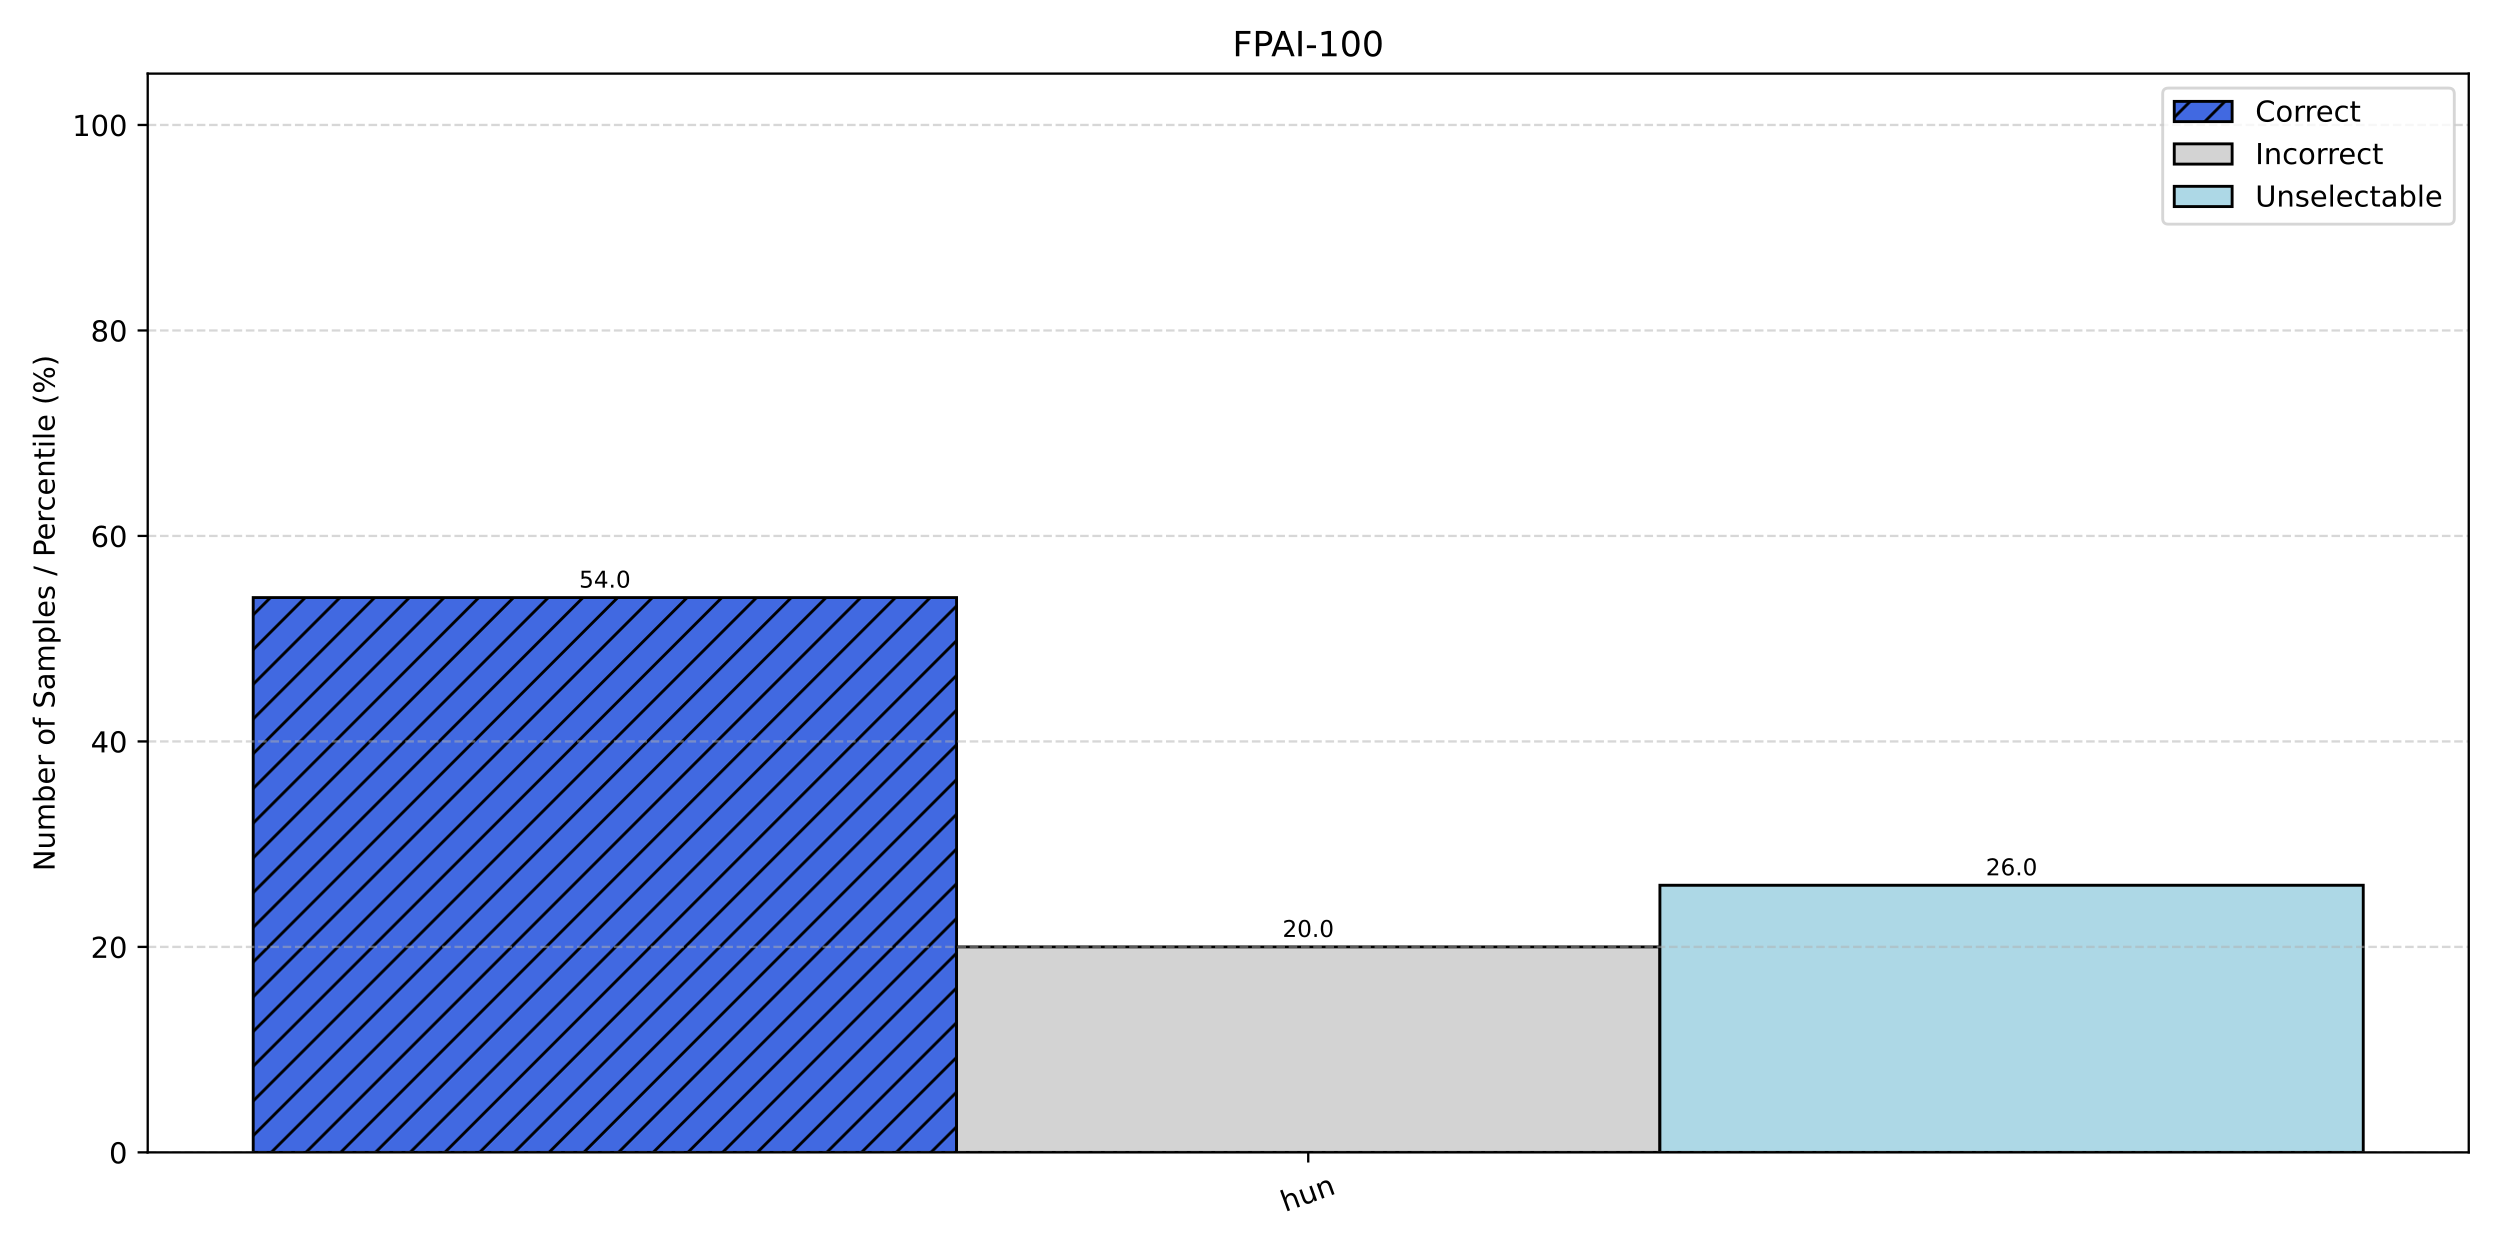
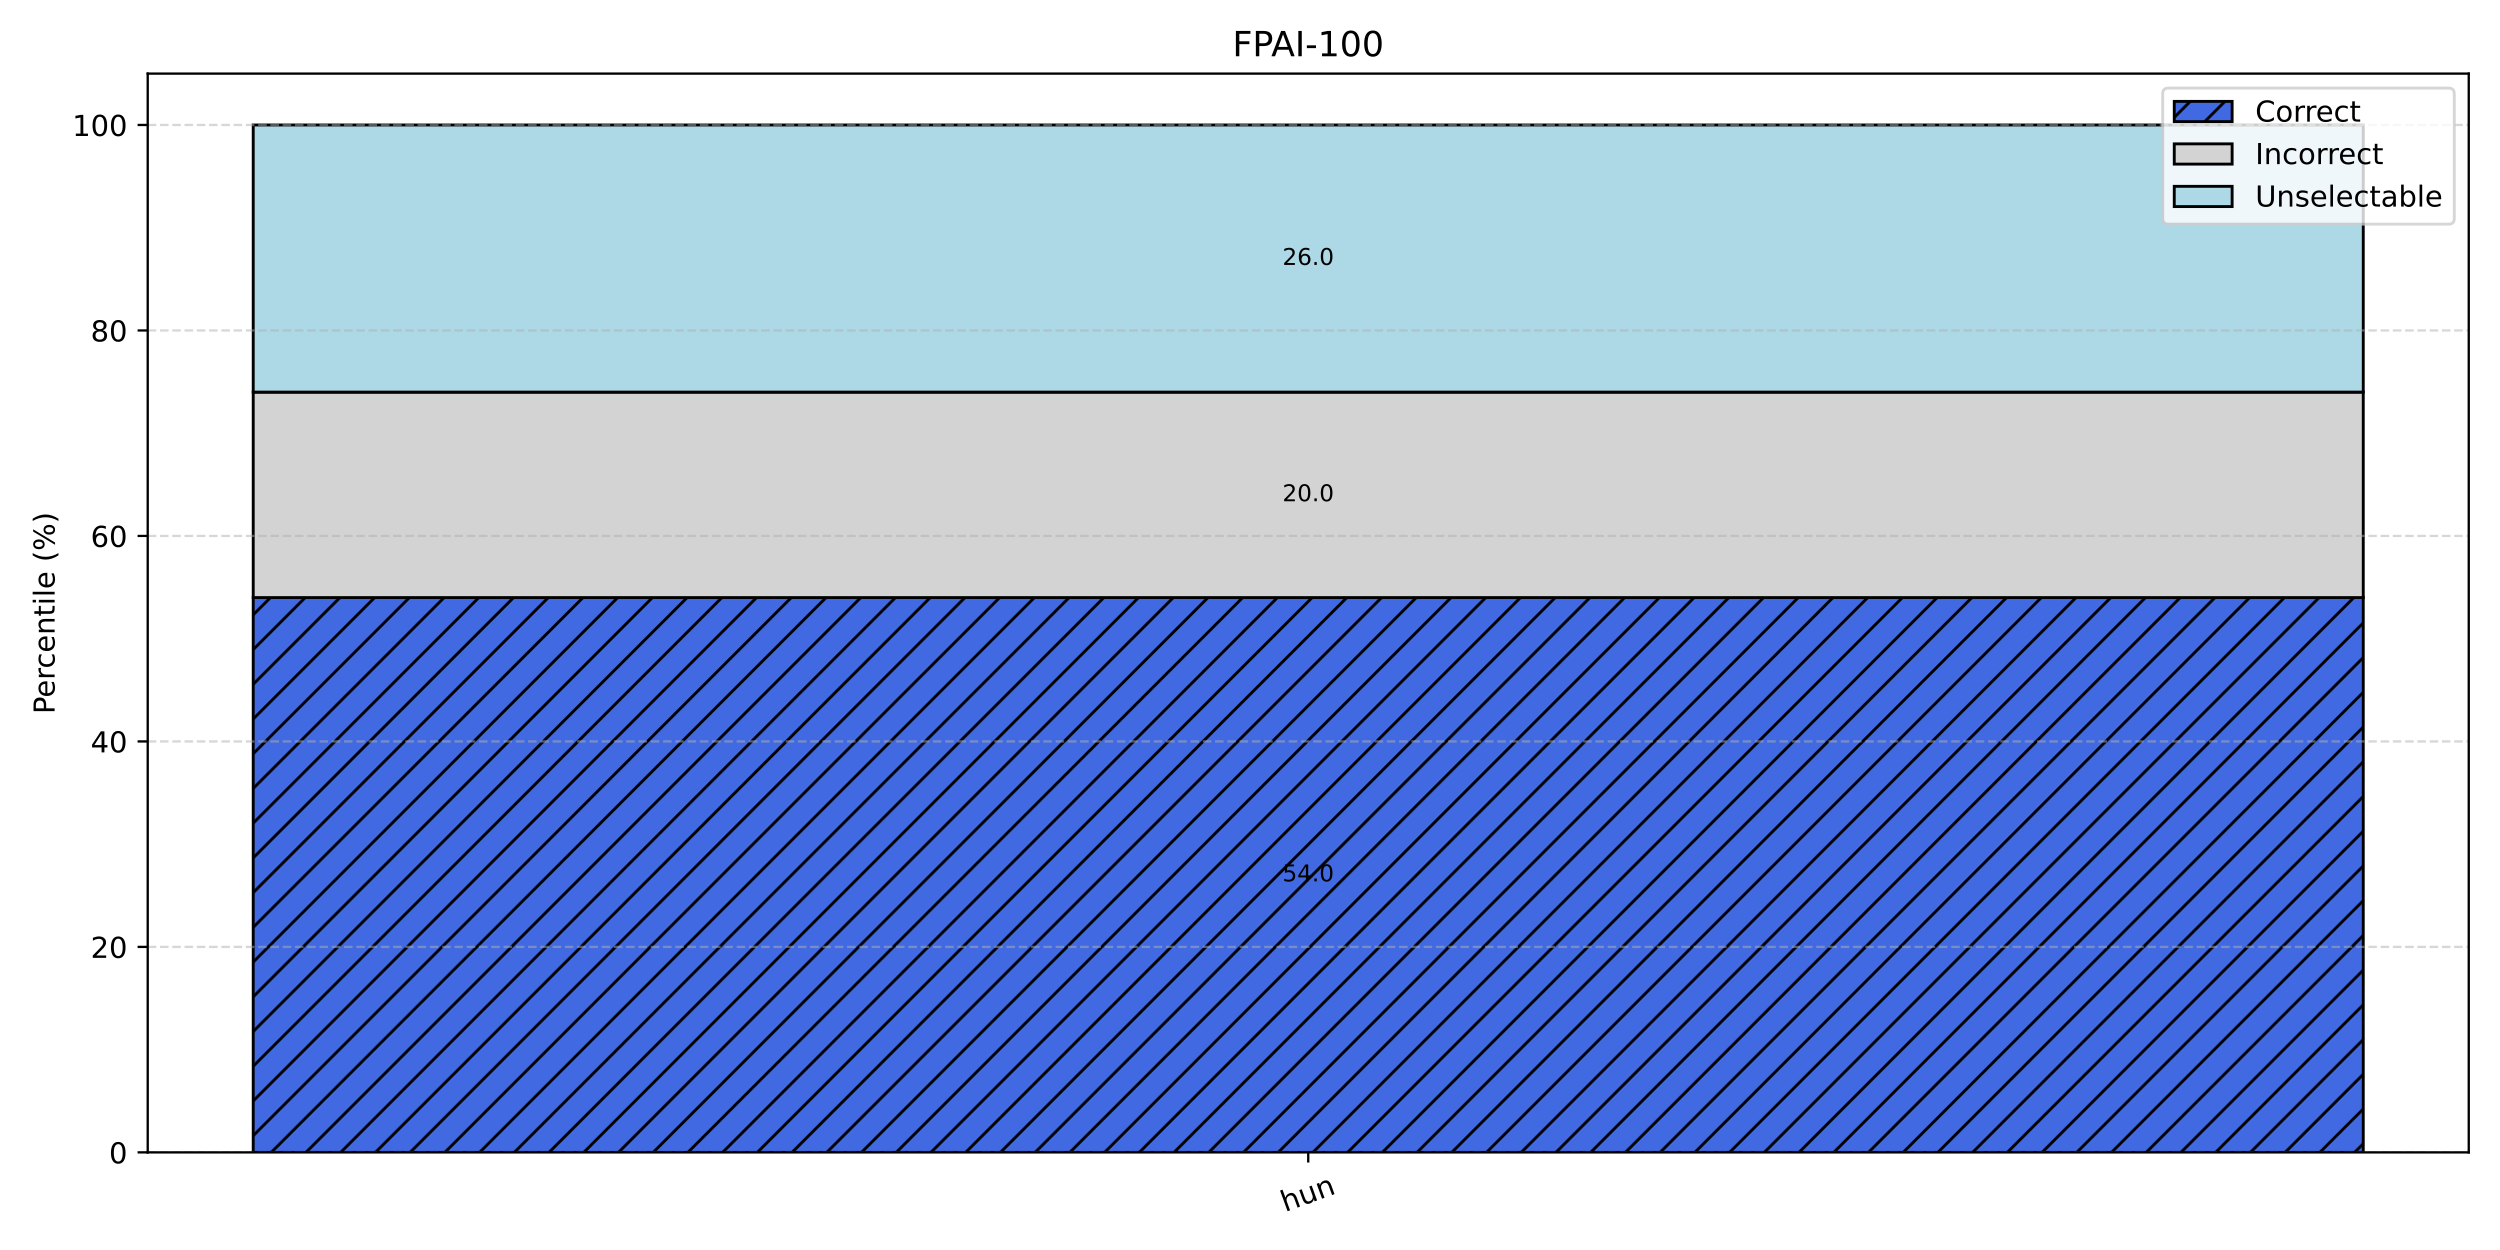
<svg xmlns="http://www.w3.org/2000/svg" xmlns:xlink="http://www.w3.org/1999/xlink" width="864pt" height="432pt" viewBox="0 0 864 432" version="1.1">
  <defs>
    <style type="text/css">*{stroke-linejoin: round; stroke-linecap: butt}</style>
  </defs>
  <g id="figure_1">
    <g id="patch_1">
      <path d="M 0 432  L 864 432  L 864 0  L 0 0  z " style="fill: #ffffff" />
    </g>
    <g id="axes_1">
      <g id="patch_2">
        <path d="M 51.05 398.264  L 853.2 398.264  L 853.2 25.44  L 51.05 25.44  z " style="fill: #ffffff" />
      </g>
      <g id="patch_3">
-         <path d="M 87.511 398.264  L 330.587 398.264  L 330.587 206.526  L 87.511 206.526  z " clip-path="url(#pf88be3650e)" style="fill: url(#h897b1d300f); stroke: #000000; stroke-linejoin: miter" />
+         <path d="M 87.511 398.264  L 816.739 398.264  L 816.739 206.526  L 87.511 206.526  z " clip-path="url(#p5e138732c3)" style="fill: url(#h3d9d8f4813); stroke: #000000; stroke-linejoin: miter" />
      </g>
      <g id="patch_4">
-         <path d="M 330.587 398.264  L 573.663 398.264  L 573.663 327.25  L 330.587 327.25  z " clip-path="url(#pf88be3650e)" style="fill: #d3d3d3; stroke: #000000; stroke-linejoin: miter" />
+         <path d="M 87.511 206.526  L 816.739 206.526  L 816.739 135.512  L 87.511 135.512  z " clip-path="url(#p5e138732c3)" style="fill: #d3d3d3; stroke: #000000; stroke-linejoin: miter" />
      </g>
      <g id="patch_5">
-         <path d="M 573.663 398.264  L 816.739 398.264  L 816.739 305.945  L 573.663 305.945  z " clip-path="url(#pf88be3650e)" style="fill: #add8e6; stroke: #000000; stroke-linejoin: miter" />
+         <path d="M 87.511 135.512  L 816.739 135.512  L 816.739 43.194  L 87.511 43.194  z " clip-path="url(#p5e138732c3)" style="fill: #add8e6; stroke: #000000; stroke-linejoin: miter" />
      </g>
      <g id="matplotlib.axis_1">
        <g id="xtick_1">
          <g id="line2d_1">
            <defs>
-               <path id="m137033ecf3" d="M 0 0  L 0 3.5  " style="stroke: #000000; stroke-width: 0.8" />
-             </defs>
-             <g>
-               <use xlink:href="#m137033ecf3" x="452.125" y="398.264" style="stroke: #000000; stroke-width: 0.8" />
+               <path id="m6c269aa977" d="M 0 0  L 0 3.5  " style="stroke: #000000; stroke-width: 0.8" />
+             </defs>
+             <g>
+               <use xlink:href="#m6c269aa977" x="452.125" y="398.264" style="stroke: #000000; stroke-width: 0.8" />
            </g>
          </g>
          <g id="text_1">
            <g transform="translate(444.1358 418.9066) rotate(-20) scale(0.1 -0.1)">
              <defs>
                <path id="DejaVuSans-68" d="M 3513 2113  L 3513 0  L 2938 0  L 2938 2094  Q 2938 2591 2744 2837  Q 2550 3084 2163 3084  Q 1697 3084 1428 2787  Q 1159 2491 1159 1978  L 1159 0  L 581 0  L 581 4863  L 1159 4863  L 1159 2956  Q 1366 3272 1645 3428  Q 1925 3584 2291 3584  Q 2894 3584 3203 3211  Q 3513 2838 3513 2113  z " transform="scale(0.015625)" />
                <path id="DejaVuSans-75" d="M 544 1381  L 544 3500  L 1119 3500  L 1119 1403  Q 1119 906 1312 657  Q 1506 409 1894 409  Q 2359 409 2629 706  Q 2900 1003 2900 1516  L 2900 3500  L 3475 3500  L 3475 0  L 2900 0  L 2900 538  Q 2691 219 2414 64  Q 2138 -91 1772 -91  Q 1169 -91 856 284  Q 544 659 544 1381  z M 1991 3584  L 1991 3584  z " transform="scale(0.015625)" />
                <path id="DejaVuSans-6e" d="M 3513 2113  L 3513 0  L 2938 0  L 2938 2094  Q 2938 2591 2744 2837  Q 2550 3084 2163 3084  Q 1697 3084 1428 2787  Q 1159 2491 1159 1978  L 1159 0  L 581 0  L 581 3500  L 1159 3500  L 1159 2956  Q 1366 3272 1645 3428  Q 1925 3584 2291 3584  Q 2894 3584 3203 3211  Q 3513 2838 3513 2113  z " transform="scale(0.015625)" />
              </defs>
              <use xlink:href="#DejaVuSans-68" />
              <use xlink:href="#DejaVuSans-75" transform="translate(63.37891 0)" />
              <use xlink:href="#DejaVuSans-6e" transform="translate(126.7578 0)" />
            </g>
          </g>
        </g>
      </g>
      <g id="matplotlib.axis_2">
        <g id="ytick_1">
          <g id="line2d_2">
-             <path d="M 51.05 398.264  L 853.2 398.264  " clip-path="url(#pf88be3650e)" style="fill: none; stroke-dasharray: 2.96,1.28; stroke-dashoffset: 0; stroke: #b0b0b0; stroke-opacity: 0.5; stroke-width: 0.8" />
+             <path d="M 51.05 398.264  L 853.2 398.264  " clip-path="url(#p5e138732c3)" style="fill: none; stroke-dasharray: 2.96,1.28; stroke-dashoffset: 0; stroke: #b0b0b0; stroke-opacity: 0.5; stroke-width: 0.8" />
          </g>
          <g id="line2d_3">
            <defs>
-               <path id="m3d7d848a14" d="M 0 0  L -3.5 0  " style="stroke: #000000; stroke-width: 0.8" />
-             </defs>
-             <g>
-               <use xlink:href="#m3d7d848a14" x="51.05" y="398.264" style="stroke: #000000; stroke-width: 0.8" />
+               <path id="m7d2cc44f42" d="M 0 0  L -3.5 0  " style="stroke: #000000; stroke-width: 0.8" />
+             </defs>
+             <g>
+               <use xlink:href="#m7d2cc44f42" x="51.05" y="398.264" style="stroke: #000000; stroke-width: 0.8" />
            </g>
          </g>
          <g id="text_2">
            <g transform="translate(37.6875 402.0629) scale(0.1 -0.1)">
              <defs>
                <path id="DejaVuSans-30" d="M 2034 4250  Q 1547 4250 1301 3770  Q 1056 3291 1056 2328  Q 1056 1369 1301 889  Q 1547 409 2034 409  Q 2525 409 2770 889  Q 3016 1369 3016 2328  Q 3016 3291 2770 3770  Q 2525 4250 2034 4250  z M 2034 4750  Q 2819 4750 3233 4129  Q 3647 3509 3647 2328  Q 3647 1150 3233 529  Q 2819 -91 2034 -91  Q 1250 -91 836 529  Q 422 1150 422 2328  Q 422 3509 836 4129  Q 1250 4750 2034 4750  z " transform="scale(0.015625)" />
              </defs>
              <use xlink:href="#DejaVuSans-30" />
            </g>
          </g>
        </g>
        <g id="ytick_2">
          <g id="line2d_4">
-             <path d="M 51.05 327.25  L 853.2 327.25  " clip-path="url(#pf88be3650e)" style="fill: none; stroke-dasharray: 2.96,1.28; stroke-dashoffset: 0; stroke: #b0b0b0; stroke-opacity: 0.5; stroke-width: 0.8" />
+             <path d="M 51.05 327.25  L 853.2 327.25  " clip-path="url(#p5e138732c3)" style="fill: none; stroke-dasharray: 2.96,1.28; stroke-dashoffset: 0; stroke: #b0b0b0; stroke-opacity: 0.5; stroke-width: 0.8" />
          </g>
          <g id="line2d_5">
            <g>
-               <use xlink:href="#m3d7d848a14" x="51.05" y="327.25" style="stroke: #000000; stroke-width: 0.8" />
+               <use xlink:href="#m7d2cc44f42" x="51.05" y="327.25" style="stroke: #000000; stroke-width: 0.8" />
            </g>
          </g>
          <g id="text_3">
            <g transform="translate(31.325 331.0489) scale(0.1 -0.1)">
              <defs>
                <path id="DejaVuSans-32" d="M 1228 531  L 3431 531  L 3431 0  L 469 0  L 469 531  Q 828 903 1448 1529  Q 2069 2156 2228 2338  Q 2531 2678 2651 2914  Q 2772 3150 2772 3378  Q 2772 3750 2511 3984  Q 2250 4219 1831 4219  Q 1534 4219 1204 4116  Q 875 4013 500 3803  L 500 4441  Q 881 4594 1212 4672  Q 1544 4750 1819 4750  Q 2544 4750 2975 4387  Q 3406 4025 3406 3419  Q 3406 3131 3298 2873  Q 3191 2616 2906 2266  Q 2828 2175 2409 1742  Q 1991 1309 1228 531  z " transform="scale(0.015625)" />
              </defs>
              <use xlink:href="#DejaVuSans-32" />
              <use xlink:href="#DejaVuSans-30" transform="translate(63.62305 0)" />
            </g>
          </g>
        </g>
        <g id="ytick_3">
          <g id="line2d_6">
-             <path d="M 51.05 256.236  L 853.2 256.236  " clip-path="url(#pf88be3650e)" style="fill: none; stroke-dasharray: 2.96,1.28; stroke-dashoffset: 0; stroke: #b0b0b0; stroke-opacity: 0.5; stroke-width: 0.8" />
+             <path d="M 51.05 256.236  L 853.2 256.236  " clip-path="url(#p5e138732c3)" style="fill: none; stroke-dasharray: 2.96,1.28; stroke-dashoffset: 0; stroke: #b0b0b0; stroke-opacity: 0.5; stroke-width: 0.8" />
          </g>
          <g id="line2d_7">
            <g>
-               <use xlink:href="#m3d7d848a14" x="51.05" y="256.236" style="stroke: #000000; stroke-width: 0.8" />
+               <use xlink:href="#m7d2cc44f42" x="51.05" y="256.236" style="stroke: #000000; stroke-width: 0.8" />
            </g>
          </g>
          <g id="text_4">
            <g transform="translate(31.325 260.0349) scale(0.1 -0.1)">
              <defs>
                <path id="DejaVuSans-34" d="M 2419 4116  L 825 1625  L 2419 1625  L 2419 4116  z M 2253 4666  L 3047 4666  L 3047 1625  L 3713 1625  L 3713 1100  L 3047 1100  L 3047 0  L 2419 0  L 2419 1100  L 313 1100  L 313 1709  L 2253 4666  z " transform="scale(0.015625)" />
              </defs>
              <use xlink:href="#DejaVuSans-34" />
              <use xlink:href="#DejaVuSans-30" transform="translate(63.62305 0)" />
            </g>
          </g>
        </g>
        <g id="ytick_4">
          <g id="line2d_8">
-             <path d="M 51.05 185.222  L 853.2 185.222  " clip-path="url(#pf88be3650e)" style="fill: none; stroke-dasharray: 2.96,1.28; stroke-dashoffset: 0; stroke: #b0b0b0; stroke-opacity: 0.5; stroke-width: 0.8" />
+             <path d="M 51.05 185.222  L 853.2 185.222  " clip-path="url(#p5e138732c3)" style="fill: none; stroke-dasharray: 2.96,1.28; stroke-dashoffset: 0; stroke: #b0b0b0; stroke-opacity: 0.5; stroke-width: 0.8" />
          </g>
          <g id="line2d_9">
            <g>
-               <use xlink:href="#m3d7d848a14" x="51.05" y="185.222" style="stroke: #000000; stroke-width: 0.8" />
+               <use xlink:href="#m7d2cc44f42" x="51.05" y="185.222" style="stroke: #000000; stroke-width: 0.8" />
            </g>
          </g>
          <g id="text_5">
            <g transform="translate(31.325 189.0208) scale(0.1 -0.1)">
              <defs>
                <path id="DejaVuSans-36" d="M 2113 2584  Q 1688 2584 1439 2293  Q 1191 2003 1191 1497  Q 1191 994 1439 701  Q 1688 409 2113 409  Q 2538 409 2786 701  Q 3034 994 3034 1497  Q 3034 2003 2786 2293  Q 2538 2584 2113 2584  z M 3366 4563  L 3366 3988  Q 3128 4100 2886 4159  Q 2644 4219 2406 4219  Q 1781 4219 1451 3797  Q 1122 3375 1075 2522  Q 1259 2794 1537 2939  Q 1816 3084 2150 3084  Q 2853 3084 3261 2657  Q 3669 2231 3669 1497  Q 3669 778 3244 343  Q 2819 -91 2113 -91  Q 1303 -91 875 529  Q 447 1150 447 2328  Q 447 3434 972 4092  Q 1497 4750 2381 4750  Q 2619 4750 2861 4703  Q 3103 4656 3366 4563  z " transform="scale(0.015625)" />
              </defs>
              <use xlink:href="#DejaVuSans-36" />
              <use xlink:href="#DejaVuSans-30" transform="translate(63.62305 0)" />
            </g>
          </g>
        </g>
        <g id="ytick_5">
          <g id="line2d_10">
-             <path d="M 51.05 114.208  L 853.2 114.208  " clip-path="url(#pf88be3650e)" style="fill: none; stroke-dasharray: 2.96,1.28; stroke-dashoffset: 0; stroke: #b0b0b0; stroke-opacity: 0.5; stroke-width: 0.8" />
+             <path d="M 51.05 114.208  L 853.2 114.208  " clip-path="url(#p5e138732c3)" style="fill: none; stroke-dasharray: 2.96,1.28; stroke-dashoffset: 0; stroke: #b0b0b0; stroke-opacity: 0.5; stroke-width: 0.8" />
          </g>
          <g id="line2d_11">
            <g>
-               <use xlink:href="#m3d7d848a14" x="51.05" y="114.208" style="stroke: #000000; stroke-width: 0.8" />
+               <use xlink:href="#m7d2cc44f42" x="51.05" y="114.208" style="stroke: #000000; stroke-width: 0.8" />
            </g>
          </g>
          <g id="text_6">
            <g transform="translate(31.325 118.0068) scale(0.1 -0.1)">
              <defs>
                <path id="DejaVuSans-38" d="M 2034 2216  Q 1584 2216 1326 1975  Q 1069 1734 1069 1313  Q 1069 891 1326 650  Q 1584 409 2034 409  Q 2484 409 2743 651  Q 3003 894 3003 1313  Q 3003 1734 2745 1975  Q 2488 2216 2034 2216  z M 1403 2484  Q 997 2584 770 2862  Q 544 3141 544 3541  Q 544 4100 942 4425  Q 1341 4750 2034 4750  Q 2731 4750 3128 4425  Q 3525 4100 3525 3541  Q 3525 3141 3298 2862  Q 3072 2584 2669 2484  Q 3125 2378 3379 2068  Q 3634 1759 3634 1313  Q 3634 634 3220 271  Q 2806 -91 2034 -91  Q 1263 -91 848 271  Q 434 634 434 1313  Q 434 1759 690 2068  Q 947 2378 1403 2484  z M 1172 3481  Q 1172 3119 1398 2916  Q 1625 2713 2034 2713  Q 2441 2713 2670 2916  Q 2900 3119 2900 3481  Q 2900 3844 2670 4047  Q 2441 4250 2034 4250  Q 1625 4250 1398 4047  Q 1172 3844 1172 3481  z " transform="scale(0.015625)" />
              </defs>
              <use xlink:href="#DejaVuSans-38" />
              <use xlink:href="#DejaVuSans-30" transform="translate(63.62305 0)" />
            </g>
          </g>
        </g>
        <g id="ytick_6">
          <g id="line2d_12">
-             <path d="M 51.05 43.194  L 853.2 43.194  " clip-path="url(#pf88be3650e)" style="fill: none; stroke-dasharray: 2.96,1.28; stroke-dashoffset: 0; stroke: #b0b0b0; stroke-opacity: 0.5; stroke-width: 0.8" />
+             <path d="M 51.05 43.194  L 853.2 43.194  " clip-path="url(#p5e138732c3)" style="fill: none; stroke-dasharray: 2.96,1.28; stroke-dashoffset: 0; stroke: #b0b0b0; stroke-opacity: 0.5; stroke-width: 0.8" />
          </g>
          <g id="line2d_13">
            <g>
-               <use xlink:href="#m3d7d848a14" x="51.05" y="43.194" style="stroke: #000000; stroke-width: 0.8" />
+               <use xlink:href="#m7d2cc44f42" x="51.05" y="43.194" style="stroke: #000000; stroke-width: 0.8" />
            </g>
          </g>
          <g id="text_7">
            <g transform="translate(24.9625 46.99273) scale(0.1 -0.1)">
              <defs>
                <path id="DejaVuSans-31" d="M 794 531  L 1825 531  L 1825 4091  L 703 3866  L 703 4441  L 1819 4666  L 2450 4666  L 2450 531  L 3481 531  L 3481 0  L 794 0  L 794 531  z " transform="scale(0.015625)" />
              </defs>
              <use xlink:href="#DejaVuSans-31" />
              <use xlink:href="#DejaVuSans-30" transform="translate(63.62305 0)" />
              <use xlink:href="#DejaVuSans-30" transform="translate(127.2461 0)" />
            </g>
          </g>
        </g>
        <g id="text_8">
-           <g transform="translate(18.88281 301.055) rotate(-90) scale(0.1 -0.1)">
-             <defs>
-               <path id="DejaVuSans-4e" d="M 628 4666  L 1478 4666  L 3547 763  L 3547 4666  L 4159 4666  L 4159 0  L 3309 0  L 1241 3903  L 1241 0  L 628 0  L 628 4666  z " transform="scale(0.015625)" />
-               <path id="DejaVuSans-6d" d="M 3328 2828  Q 3544 3216 3844 3400  Q 4144 3584 4550 3584  Q 5097 3584 5394 3201  Q 5691 2819 5691 2113  L 5691 0  L 5113 0  L 5113 2094  Q 5113 2597 4934 2840  Q 4756 3084 4391 3084  Q 3944 3084 3684 2787  Q 3425 2491 3425 1978  L 3425 0  L 2847 0  L 2847 2094  Q 2847 2600 2669 2842  Q 2491 3084 2119 3084  Q 1678 3084 1418 2786  Q 1159 2488 1159 1978  L 1159 0  L 581 0  L 581 3500  L 1159 3500  L 1159 2956  Q 1356 3278 1631 3431  Q 1906 3584 2284 3584  Q 2666 3584 2933 3390  Q 3200 3197 3328 2828  z " transform="scale(0.015625)" />
-               <path id="DejaVuSans-62" d="M 3116 1747  Q 3116 2381 2855 2742  Q 2594 3103 2138 3103  Q 1681 3103 1420 2742  Q 1159 2381 1159 1747  Q 1159 1113 1420 752  Q 1681 391 2138 391  Q 2594 391 2855 752  Q 3116 1113 3116 1747  z M 1159 2969  Q 1341 3281 1617 3432  Q 1894 3584 2278 3584  Q 2916 3584 3314 3078  Q 3713 2572 3713 1747  Q 3713 922 3314 415  Q 2916 -91 2278 -91  Q 1894 -91 1617 61  Q 1341 213 1159 525  L 1159 0  L 581 0  L 581 4863  L 1159 4863  L 1159 2969  z " transform="scale(0.015625)" />
+           <g transform="translate(18.88281 246.7558) rotate(-90) scale(0.1 -0.1)">
+             <defs>
+               <path id="DejaVuSans-50" d="M 1259 4147  L 1259 2394  L 2053 2394  Q 2494 2394 2734 2622  Q 2975 2850 2975 3272  Q 2975 3691 2734 3919  Q 2494 4147 2053 4147  L 1259 4147  z M 628 4666  L 2053 4666  Q 2838 4666 3239 4311  Q 3641 3956 3641 3272  Q 3641 2581 3239 2228  Q 2838 1875 2053 1875  L 1259 1875  L 1259 0  L 628 0  L 628 4666  z " transform="scale(0.015625)" />
              <path id="DejaVuSans-65" d="M 3597 1894  L 3597 1613  L 953 1613  Q 991 1019 1311 708  Q 1631 397 2203 397  Q 2534 397 2845 478  Q 3156 559 3463 722  L 3463 178  Q 3153 47 2828 -22  Q 2503 -91 2169 -91  Q 1331 -91 842 396  Q 353 884 353 1716  Q 353 2575 817 3079  Q 1281 3584 2069 3584  Q 2775 3584 3186 3129  Q 3597 2675 3597 1894  z M 3022 2063  Q 3016 2534 2758 2815  Q 2500 3097 2075 3097  Q 1594 3097 1305 2825  Q 1016 2553 972 2059  L 3022 2063  z " transform="scale(0.015625)" />
              <path id="DejaVuSans-72" d="M 2631 2963  Q 2534 3019 2420 3045  Q 2306 3072 2169 3072  Q 1681 3072 1420 2755  Q 1159 2438 1159 1844  L 1159 0  L 581 0  L 581 3500  L 1159 3500  L 1159 2956  Q 1341 3275 1631 3429  Q 1922 3584 2338 3584  Q 2397 3584 2469 3576  Q 2541 3569 2628 3553  L 2631 2963  z " transform="scale(0.015625)" />
-               <path id="DejaVuSans-20" transform="scale(0.015625)" />
-               <path id="DejaVuSans-6f" d="M 1959 3097  Q 1497 3097 1228 2736  Q 959 2375 959 1747  Q 959 1119 1226 758  Q 1494 397 1959 397  Q 2419 397 2687 759  Q 2956 1122 2956 1747  Q 2956 2369 2687 2733  Q 2419 3097 1959 3097  z M 1959 3584  Q 2709 3584 3137 3096  Q 3566 2609 3566 1747  Q 3566 888 3137 398  Q 2709 -91 1959 -91  Q 1206 -91 779 398  Q 353 888 353 1747  Q 353 2609 779 3096  Q 1206 3584 1959 3584  z " transform="scale(0.015625)" />
-               <path id="DejaVuSans-66" d="M 2375 4863  L 2375 4384  L 1825 4384  Q 1516 4384 1395 4259  Q 1275 4134 1275 3809  L 1275 3500  L 2222 3500  L 2222 3053  L 1275 3053  L 1275 0  L 697 0  L 697 3053  L 147 3053  L 147 3500  L 697 3500  L 697 3744  Q 697 4328 969 4595  Q 1241 4863 1831 4863  L 2375 4863  z " transform="scale(0.015625)" />
-               <path id="DejaVuSans-53" d="M 3425 4513  L 3425 3897  Q 3066 4069 2747 4153  Q 2428 4238 2131 4238  Q 1616 4238 1336 4038  Q 1056 3838 1056 3469  Q 1056 3159 1242 3001  Q 1428 2844 1947 2747  L 2328 2669  Q 3034 2534 3370 2195  Q 3706 1856 3706 1288  Q 3706 609 3251 259  Q 2797 -91 1919 -91  Q 1588 -91 1214 -16  Q 841 59 441 206  L 441 856  Q 825 641 1194 531  Q 1563 422 1919 422  Q 2459 422 2753 634  Q 3047 847 3047 1241  Q 3047 1584 2836 1778  Q 2625 1972 2144 2069  L 1759 2144  Q 1053 2284 737 2584  Q 422 2884 422 3419  Q 422 4038 858 4394  Q 1294 4750 2059 4750  Q 2388 4750 2728 4690  Q 3069 4631 3425 4513  z " transform="scale(0.015625)" />
-               <path id="DejaVuSans-61" d="M 2194 1759  Q 1497 1759 1228 1600  Q 959 1441 959 1056  Q 959 750 1161 570  Q 1363 391 1709 391  Q 2188 391 2477 730  Q 2766 1069 2766 1631  L 2766 1759  L 2194 1759  z M 3341 1997  L 3341 0  L 2766 0  L 2766 531  Q 2569 213 2275 61  Q 1981 -91 1556 -91  Q 1019 -91 701 211  Q 384 513 384 1019  Q 384 1609 779 1909  Q 1175 2209 1959 2209  L 2766 2209  L 2766 2266  Q 2766 2663 2505 2880  Q 2244 3097 1772 3097  Q 1472 3097 1187 3025  Q 903 2953 641 2809  L 641 3341  Q 956 3463 1253 3523  Q 1550 3584 1831 3584  Q 2591 3584 2966 3190  Q 3341 2797 3341 1997  z " transform="scale(0.015625)" />
-               <path id="DejaVuSans-70" d="M 1159 525  L 1159 -1331  L 581 -1331  L 581 3500  L 1159 3500  L 1159 2969  Q 1341 3281 1617 3432  Q 1894 3584 2278 3584  Q 2916 3584 3314 3078  Q 3713 2572 3713 1747  Q 3713 922 3314 415  Q 2916 -91 2278 -91  Q 1894 -91 1617 61  Q 1341 213 1159 525  z M 3116 1747  Q 3116 2381 2855 2742  Q 2594 3103 2138 3103  Q 1681 3103 1420 2742  Q 1159 2381 1159 1747  Q 1159 1113 1420 752  Q 1681 391 2138 391  Q 2594 391 2855 752  Q 3116 1113 3116 1747  z " transform="scale(0.015625)" />
-               <path id="DejaVuSans-6c" d="M 603 4863  L 1178 4863  L 1178 0  L 603 0  L 603 4863  z " transform="scale(0.015625)" />
-               <path id="DejaVuSans-73" d="M 2834 3397  L 2834 2853  Q 2591 2978 2328 3040  Q 2066 3103 1784 3103  Q 1356 3103 1142 2972  Q 928 2841 928 2578  Q 928 2378 1081 2264  Q 1234 2150 1697 2047  L 1894 2003  Q 2506 1872 2764 1633  Q 3022 1394 3022 966  Q 3022 478 2636 193  Q 2250 -91 1575 -91  Q 1294 -91 989 -36  Q 684 19 347 128  L 347 722  Q 666 556 975 473  Q 1284 391 1588 391  Q 1994 391 2212 530  Q 2431 669 2431 922  Q 2431 1156 2273 1281  Q 2116 1406 1581 1522  L 1381 1569  Q 847 1681 609 1914  Q 372 2147 372 2553  Q 372 3047 722 3315  Q 1072 3584 1716 3584  Q 2034 3584 2315 3537  Q 2597 3491 2834 3397  z " transform="scale(0.015625)" />
-               <path id="DejaVuSans-2f" d="M 1625 4666  L 2156 4666  L 531 -594  L 0 -594  L 1625 4666  z " transform="scale(0.015625)" />
-               <path id="DejaVuSans-50" d="M 1259 4147  L 1259 2394  L 2053 2394  Q 2494 2394 2734 2622  Q 2975 2850 2975 3272  Q 2975 3691 2734 3919  Q 2494 4147 2053 4147  L 1259 4147  z M 628 4666  L 2053 4666  Q 2838 4666 3239 4311  Q 3641 3956 3641 3272  Q 3641 2581 3239 2228  Q 2838 1875 2053 1875  L 1259 1875  L 1259 0  L 628 0  L 628 4666  z " transform="scale(0.015625)" />
              <path id="DejaVuSans-63" d="M 3122 3366  L 3122 2828  Q 2878 2963 2633 3030  Q 2388 3097 2138 3097  Q 1578 3097 1268 2742  Q 959 2388 959 1747  Q 959 1106 1268 751  Q 1578 397 2138 397  Q 2388 397 2633 464  Q 2878 531 3122 666  L 3122 134  Q 2881 22 2623 -34  Q 2366 -91 2075 -91  Q 1284 -91 818 406  Q 353 903 353 1747  Q 353 2603 823 3093  Q 1294 3584 2113 3584  Q 2378 3584 2631 3529  Q 2884 3475 3122 3366  z " transform="scale(0.015625)" />
              <path id="DejaVuSans-74" d="M 1172 4494  L 1172 3500  L 2356 3500  L 2356 3053  L 1172 3053  L 1172 1153  Q 1172 725 1289 603  Q 1406 481 1766 481  L 2356 481  L 2356 0  L 1766 0  Q 1100 0 847 248  Q 594 497 594 1153  L 594 3053  L 172 3053  L 172 3500  L 594 3500  L 594 4494  L 1172 4494  z " transform="scale(0.015625)" />
              <path id="DejaVuSans-69" d="M 603 3500  L 1178 3500  L 1178 0  L 603 0  L 603 3500  z M 603 4863  L 1178 4863  L 1178 4134  L 603 4134  L 603 4863  z " transform="scale(0.015625)" />
+               <path id="DejaVuSans-6c" d="M 603 4863  L 1178 4863  L 1178 0  L 603 0  L 603 4863  z " transform="scale(0.015625)" />
+               <path id="DejaVuSans-20" transform="scale(0.015625)" />
              <path id="DejaVuSans-28" d="M 1984 4856  Q 1566 4138 1362 3434  Q 1159 2731 1159 2009  Q 1159 1288 1364 580  Q 1569 -128 1984 -844  L 1484 -844  Q 1016 -109 783 600  Q 550 1309 550 2009  Q 550 2706 781 3412  Q 1013 4119 1484 4856  L 1984 4856  z " transform="scale(0.015625)" />
              <path id="DejaVuSans-25" d="M 4653 2053  Q 4381 2053 4226 1822  Q 4072 1591 4072 1178  Q 4072 772 4226 539  Q 4381 306 4653 306  Q 4919 306 5073 539  Q 5228 772 5228 1178  Q 5228 1588 5073 1820  Q 4919 2053 4653 2053  z M 4653 2450  Q 5147 2450 5437 2106  Q 5728 1763 5728 1178  Q 5728 594 5436 251  Q 5144 -91 4653 -91  Q 4153 -91 3862 251  Q 3572 594 3572 1178  Q 3572 1766 3864 2108  Q 4156 2450 4653 2450  z M 1428 4353  Q 1159 4353 1004 4120  Q 850 3888 850 3481  Q 850 3069 1003 2837  Q 1156 2606 1428 2606  Q 1700 2606 1854 2837  Q 2009 3069 2009 3481  Q 2009 3884 1853 4118  Q 1697 4353 1428 4353  z M 4250 4750  L 4750 4750  L 1831 -91  L 1331 -91  L 4250 4750  z M 1428 4750  Q 1922 4750 2215 4408  Q 2509 4066 2509 3481  Q 2509 2891 2217 2550  Q 1925 2209 1428 2209  Q 931 2209 642 2551  Q 353 2894 353 3481  Q 353 4063 643 4406  Q 934 4750 1428 4750  z " transform="scale(0.015625)" />
              <path id="DejaVuSans-29" d="M 513 4856  L 1013 4856  Q 1481 4119 1714 3412  Q 1947 2706 1947 2009  Q 1947 1309 1714 600  Q 1481 -109 1013 -844  L 513 -844  Q 928 -128 1133 580  Q 1338 1288 1338 2009  Q 1338 2731 1133 3434  Q 928 4138 513 4856  z " transform="scale(0.015625)" />
            </defs>
-             <use xlink:href="#DejaVuSans-4e" />
-             <use xlink:href="#DejaVuSans-75" transform="translate(74.80469 0)" />
-             <use xlink:href="#DejaVuSans-6d" transform="translate(138.1836 0)" />
-             <use xlink:href="#DejaVuSans-62" transform="translate(235.5957 0)" />
-             <use xlink:href="#DejaVuSans-65" transform="translate(299.0723 0)" />
-             <use xlink:href="#DejaVuSans-72" transform="translate(360.5957 0)" />
-             <use xlink:href="#DejaVuSans-20" transform="translate(401.709 0)" />
-             <use xlink:href="#DejaVuSans-6f" transform="translate(433.4961 0)" />
-             <use xlink:href="#DejaVuSans-66" transform="translate(494.6777 0)" />
-             <use xlink:href="#DejaVuSans-20" transform="translate(529.8828 0)" />
-             <use xlink:href="#DejaVuSans-53" transform="translate(561.6699 0)" />
-             <use xlink:href="#DejaVuSans-61" transform="translate(625.1465 0)" />
-             <use xlink:href="#DejaVuSans-6d" transform="translate(686.4258 0)" />
-             <use xlink:href="#DejaVuSans-70" transform="translate(783.8379 0)" />
-             <use xlink:href="#DejaVuSans-6c" transform="translate(847.3145 0)" />
-             <use xlink:href="#DejaVuSans-65" transform="translate(875.0977 0)" />
-             <use xlink:href="#DejaVuSans-73" transform="translate(936.6211 0)" />
-             <use xlink:href="#DejaVuSans-20" transform="translate(988.7207 0)" />
-             <use xlink:href="#DejaVuSans-2f" transform="translate(1020.508 0)" />
-             <use xlink:href="#DejaVuSans-20" transform="translate(1054.199 0)" />
-             <use xlink:href="#DejaVuSans-50" transform="translate(1085.986 0)" />
-             <use xlink:href="#DejaVuSans-65" transform="translate(1142.664 0)" />
-             <use xlink:href="#DejaVuSans-72" transform="translate(1204.188 0)" />
-             <use xlink:href="#DejaVuSans-63" transform="translate(1243.051 0)" />
-             <use xlink:href="#DejaVuSans-65" transform="translate(1298.031 0)" />
-             <use xlink:href="#DejaVuSans-6e" transform="translate(1359.555 0)" />
-             <use xlink:href="#DejaVuSans-74" transform="translate(1422.934 0)" />
-             <use xlink:href="#DejaVuSans-69" transform="translate(1462.143 0)" />
-             <use xlink:href="#DejaVuSans-6c" transform="translate(1489.926 0)" />
-             <use xlink:href="#DejaVuSans-65" transform="translate(1517.709 0)" />
-             <use xlink:href="#DejaVuSans-20" transform="translate(1579.232 0)" />
-             <use xlink:href="#DejaVuSans-28" transform="translate(1611.02 0)" />
-             <use xlink:href="#DejaVuSans-25" transform="translate(1650.033 0)" />
-             <use xlink:href="#DejaVuSans-29" transform="translate(1745.053 0)" />
+             <use xlink:href="#DejaVuSans-50" />
+             <use xlink:href="#DejaVuSans-65" transform="translate(56.67773 0)" />
+             <use xlink:href="#DejaVuSans-72" transform="translate(118.2012 0)" />
+             <use xlink:href="#DejaVuSans-63" transform="translate(157.0645 0)" />
+             <use xlink:href="#DejaVuSans-65" transform="translate(212.0449 0)" />
+             <use xlink:href="#DejaVuSans-6e" transform="translate(273.5684 0)" />
+             <use xlink:href="#DejaVuSans-74" transform="translate(336.9473 0)" />
+             <use xlink:href="#DejaVuSans-69" transform="translate(376.1562 0)" />
+             <use xlink:href="#DejaVuSans-6c" transform="translate(403.9395 0)" />
+             <use xlink:href="#DejaVuSans-65" transform="translate(431.7227 0)" />
+             <use xlink:href="#DejaVuSans-20" transform="translate(493.2461 0)" />
+             <use xlink:href="#DejaVuSans-28" transform="translate(525.0332 0)" />
+             <use xlink:href="#DejaVuSans-25" transform="translate(564.0469 0)" />
+             <use xlink:href="#DejaVuSans-29" transform="translate(659.0664 0)" />
          </g>
        </g>
      </g>
      <g id="patch_6">
        <path d="M 51.05 398.264  L 51.05 25.44  " style="fill: none; stroke: #000000; stroke-width: 0.8; stroke-linejoin: miter; stroke-linecap: square" />
      </g>
      <g id="patch_7">
        <path d="M 853.2 398.264  L 853.2 25.44  " style="fill: none; stroke: #000000; stroke-width: 0.8; stroke-linejoin: miter; stroke-linecap: square" />
      </g>
      <g id="patch_8">
        <path d="M 51.05 398.264  L 853.2 398.264  " style="fill: none; stroke: #000000; stroke-width: 0.8; stroke-linejoin: miter; stroke-linecap: square" />
      </g>
      <g id="patch_9">
        <path d="M 51.05 25.44  L 853.2 25.44  " style="fill: none; stroke: #000000; stroke-width: 0.8; stroke-linejoin: miter; stroke-linecap: square" />
      </g>
      <g id="text_9">
-         <g transform="translate(200.143 203.0867) scale(0.08 -0.08)">
+         <g transform="translate(443.2188 304.6023) scale(0.08 -0.08)">
          <defs>
            <path id="DejaVuSans-35" d="M 691 4666  L 3169 4666  L 3169 4134  L 1269 4134  L 1269 2991  Q 1406 3038 1543 3061  Q 1681 3084 1819 3084  Q 2600 3084 3056 2656  Q 3513 2228 3513 1497  Q 3513 744 3044 326  Q 2575 -91 1722 -91  Q 1428 -91 1123 -41  Q 819 9 494 109  L 494 744  Q 775 591 1075 516  Q 1375 441 1709 441  Q 2250 441 2565 725  Q 2881 1009 2881 1497  Q 2881 1984 2565 2268  Q 2250 2553 1709 2553  Q 1456 2553 1204 2497  Q 953 2441 691 2322  L 691 4666  z " transform="scale(0.015625)" />
            <path id="DejaVuSans-2e" d="M 684 794  L 1344 794  L 1344 0  L 684 0  L 684 794  z " transform="scale(0.015625)" />
          </defs>
          <use xlink:href="#DejaVuSans-35" />
          <use xlink:href="#DejaVuSans-34" transform="translate(63.62305 0)" />
          <use xlink:href="#DejaVuSans-2e" transform="translate(127.2461 0)" />
          <use xlink:href="#DejaVuSans-30" transform="translate(159.0332 0)" />
        </g>
      </g>
      <g id="text_10">
-         <g transform="translate(443.2188 323.8106) scale(0.08 -0.08)">
+         <g transform="translate(443.2188 173.2263) scale(0.08 -0.08)">
          <use xlink:href="#DejaVuSans-32" />
          <use xlink:href="#DejaVuSans-30" transform="translate(63.62305 0)" />
          <use xlink:href="#DejaVuSans-2e" transform="translate(127.2461 0)" />
          <use xlink:href="#DejaVuSans-30" transform="translate(159.0332 0)" />
        </g>
      </g>
      <g id="text_11">
-         <g transform="translate(686.2945 302.5064) scale(0.08 -0.08)">
+         <g transform="translate(443.2188 91.56014) scale(0.08 -0.08)">
          <use xlink:href="#DejaVuSans-32" />
          <use xlink:href="#DejaVuSans-36" transform="translate(63.62305 0)" />
          <use xlink:href="#DejaVuSans-2e" transform="translate(127.2461 0)" />
          <use xlink:href="#DejaVuSans-30" transform="translate(159.0332 0)" />
        </g>
      </g>
      <g id="text_12">
        <g transform="translate(425.9472 19.44) scale(0.12 -0.12)">
          <defs>
            <path id="DejaVuSans-46" d="M 628 4666  L 3309 4666  L 3309 4134  L 1259 4134  L 1259 2759  L 3109 2759  L 3109 2228  L 1259 2228  L 1259 0  L 628 0  L 628 4666  z " transform="scale(0.015625)" />
            <path id="DejaVuSans-41" d="M 2188 4044  L 1331 1722  L 3047 1722  L 2188 4044  z M 1831 4666  L 2547 4666  L 4325 0  L 3669 0  L 3244 1197  L 1141 1197  L 716 0  L 50 0  L 1831 4666  z " transform="scale(0.015625)" />
            <path id="DejaVuSans-49" d="M 628 4666  L 1259 4666  L 1259 0  L 628 0  L 628 4666  z " transform="scale(0.015625)" />
            <path id="DejaVuSans-2d" d="M 313 2009  L 1997 2009  L 1997 1497  L 313 1497  L 313 2009  z " transform="scale(0.015625)" />
          </defs>
          <use xlink:href="#DejaVuSans-46" />
          <use xlink:href="#DejaVuSans-50" transform="translate(57.51953 0)" />
          <use xlink:href="#DejaVuSans-41" transform="translate(111.4473 0)" />
          <use xlink:href="#DejaVuSans-49" transform="translate(179.8555 0)" />
          <use xlink:href="#DejaVuSans-2d" transform="translate(209.3477 0)" />
          <use xlink:href="#DejaVuSans-31" transform="translate(245.4316 0)" />
          <use xlink:href="#DejaVuSans-30" transform="translate(309.0547 0)" />
          <use xlink:href="#DejaVuSans-30" transform="translate(372.6777 0)" />
        </g>
      </g>
      <g id="legend_1">
        <g id="patch_10">
          <path d="M 749.423 77.474  L 846.2 77.474  Q 848.2 77.474 848.2 75.474  L 848.2 32.44  Q 848.2 30.44 846.2 30.44  L 749.423 30.44  Q 747.423 30.44 747.423 32.44  L 747.423 75.474  Q 747.423 77.474 749.423 77.474  z " style="fill: #ffffff; opacity: 0.8; stroke: #cccccc; stroke-linejoin: miter" />
        </g>
        <g id="patch_11">
-           <path d="M 751.423 42.038  L 771.423 42.038  L 771.423 35.038  L 751.423 35.038  z " style="fill: url(#h897b1d300f); stroke: #000000; stroke-linejoin: miter" />
+           <path d="M 751.423 42.038  L 771.423 42.038  L 771.423 35.038  L 751.423 35.038  z " style="fill: url(#h3d9d8f4813); stroke: #000000; stroke-linejoin: miter" />
        </g>
        <g id="text_13">
          <g transform="translate(779.4234 42.03844) scale(0.1 -0.1)">
            <defs>
              <path id="DejaVuSans-43" d="M 4122 4306  L 4122 3641  Q 3803 3938 3442 4084  Q 3081 4231 2675 4231  Q 1875 4231 1450 3742  Q 1025 3253 1025 2328  Q 1025 1406 1450 917  Q 1875 428 2675 428  Q 3081 428 3442 575  Q 3803 722 4122 1019  L 4122 359  Q 3791 134 3420 21  Q 3050 -91 2638 -91  Q 1578 -91 968 557  Q 359 1206 359 2328  Q 359 3453 968 4101  Q 1578 4750 2638 4750  Q 3056 4750 3426 4639  Q 3797 4528 4122 4306  z " transform="scale(0.015625)" />
+               <path id="DejaVuSans-6f" d="M 1959 3097  Q 1497 3097 1228 2736  Q 959 2375 959 1747  Q 959 1119 1226 758  Q 1494 397 1959 397  Q 2419 397 2687 759  Q 2956 1122 2956 1747  Q 2956 2369 2687 2733  Q 2419 3097 1959 3097  z M 1959 3584  Q 2709 3584 3137 3096  Q 3566 2609 3566 1747  Q 3566 888 3137 398  Q 2709 -91 1959 -91  Q 1206 -91 779 398  Q 353 888 353 1747  Q 353 2609 779 3096  Q 1206 3584 1959 3584  z " transform="scale(0.015625)" />
            </defs>
            <use xlink:href="#DejaVuSans-43" />
            <use xlink:href="#DejaVuSans-6f" transform="translate(69.82422 0)" />
            <use xlink:href="#DejaVuSans-72" transform="translate(131.0059 0)" />
            <use xlink:href="#DejaVuSans-72" transform="translate(170.3691 0)" />
            <use xlink:href="#DejaVuSans-65" transform="translate(209.2324 0)" />
            <use xlink:href="#DejaVuSans-63" transform="translate(270.7559 0)" />
            <use xlink:href="#DejaVuSans-74" transform="translate(325.7363 0)" />
          </g>
        </g>
        <g id="patch_12">
          <path d="M 751.423 56.717  L 771.423 56.717  L 771.423 49.717  L 751.423 49.717  z " style="fill: #d3d3d3; stroke: #000000; stroke-linejoin: miter" />
        </g>
        <g id="text_14">
          <g transform="translate(779.4234 56.71656) scale(0.1 -0.1)">
            <use xlink:href="#DejaVuSans-49" />
            <use xlink:href="#DejaVuSans-6e" transform="translate(29.49219 0)" />
            <use xlink:href="#DejaVuSans-63" transform="translate(92.87109 0)" />
            <use xlink:href="#DejaVuSans-6f" transform="translate(147.8516 0)" />
            <use xlink:href="#DejaVuSans-72" transform="translate(209.0332 0)" />
            <use xlink:href="#DejaVuSans-72" transform="translate(248.3965 0)" />
            <use xlink:href="#DejaVuSans-65" transform="translate(287.2598 0)" />
            <use xlink:href="#DejaVuSans-63" transform="translate(348.7832 0)" />
            <use xlink:href="#DejaVuSans-74" transform="translate(403.7637 0)" />
          </g>
        </g>
        <g id="patch_13">
          <path d="M 751.423 71.395  L 771.423 71.395  L 771.423 64.395  L 751.423 64.395  z " style="fill: #add8e6; stroke: #000000; stroke-linejoin: miter" />
        </g>
        <g id="text_15">
          <g transform="translate(779.4234 71.39469) scale(0.1 -0.1)">
            <defs>
              <path id="DejaVuSans-55" d="M 556 4666  L 1191 4666  L 1191 1831  Q 1191 1081 1462 751  Q 1734 422 2344 422  Q 2950 422 3222 751  Q 3494 1081 3494 1831  L 3494 4666  L 4128 4666  L 4128 1753  Q 4128 841 3676 375  Q 3225 -91 2344 -91  Q 1459 -91 1007 375  Q 556 841 556 1753  L 556 4666  z " transform="scale(0.015625)" />
+               <path id="DejaVuSans-73" d="M 2834 3397  L 2834 2853  Q 2591 2978 2328 3040  Q 2066 3103 1784 3103  Q 1356 3103 1142 2972  Q 928 2841 928 2578  Q 928 2378 1081 2264  Q 1234 2150 1697 2047  L 1894 2003  Q 2506 1872 2764 1633  Q 3022 1394 3022 966  Q 3022 478 2636 193  Q 2250 -91 1575 -91  Q 1294 -91 989 -36  Q 684 19 347 128  L 347 722  Q 666 556 975 473  Q 1284 391 1588 391  Q 1994 391 2212 530  Q 2431 669 2431 922  Q 2431 1156 2273 1281  Q 2116 1406 1581 1522  L 1381 1569  Q 847 1681 609 1914  Q 372 2147 372 2553  Q 372 3047 722 3315  Q 1072 3584 1716 3584  Q 2034 3584 2315 3537  Q 2597 3491 2834 3397  z " transform="scale(0.015625)" />
+               <path id="DejaVuSans-61" d="M 2194 1759  Q 1497 1759 1228 1600  Q 959 1441 959 1056  Q 959 750 1161 570  Q 1363 391 1709 391  Q 2188 391 2477 730  Q 2766 1069 2766 1631  L 2766 1759  L 2194 1759  z M 3341 1997  L 3341 0  L 2766 0  L 2766 531  Q 2569 213 2275 61  Q 1981 -91 1556 -91  Q 1019 -91 701 211  Q 384 513 384 1019  Q 384 1609 779 1909  Q 1175 2209 1959 2209  L 2766 2209  L 2766 2266  Q 2766 2663 2505 2880  Q 2244 3097 1772 3097  Q 1472 3097 1187 3025  Q 903 2953 641 2809  L 641 3341  Q 956 3463 1253 3523  Q 1550 3584 1831 3584  Q 2591 3584 2966 3190  Q 3341 2797 3341 1997  z " transform="scale(0.015625)" />
+               <path id="DejaVuSans-62" d="M 3116 1747  Q 3116 2381 2855 2742  Q 2594 3103 2138 3103  Q 1681 3103 1420 2742  Q 1159 2381 1159 1747  Q 1159 1113 1420 752  Q 1681 391 2138 391  Q 2594 391 2855 752  Q 3116 1113 3116 1747  z M 1159 2969  Q 1341 3281 1617 3432  Q 1894 3584 2278 3584  Q 2916 3584 3314 3078  Q 3713 2572 3713 1747  Q 3713 922 3314 415  Q 2916 -91 2278 -91  Q 1894 -91 1617 61  Q 1341 213 1159 525  L 1159 0  L 581 0  L 581 4863  L 1159 4863  L 1159 2969  z " transform="scale(0.015625)" />
            </defs>
            <use xlink:href="#DejaVuSans-55" />
            <use xlink:href="#DejaVuSans-6e" transform="translate(73.19336 0)" />
            <use xlink:href="#DejaVuSans-73" transform="translate(136.5723 0)" />
            <use xlink:href="#DejaVuSans-65" transform="translate(188.6719 0)" />
            <use xlink:href="#DejaVuSans-6c" transform="translate(250.1953 0)" />
            <use xlink:href="#DejaVuSans-65" transform="translate(277.9785 0)" />
            <use xlink:href="#DejaVuSans-63" transform="translate(339.502 0)" />
            <use xlink:href="#DejaVuSans-74" transform="translate(394.4824 0)" />
            <use xlink:href="#DejaVuSans-61" transform="translate(433.6914 0)" />
            <use xlink:href="#DejaVuSans-62" transform="translate(494.9707 0)" />
            <use xlink:href="#DejaVuSans-6c" transform="translate(558.4473 0)" />
            <use xlink:href="#DejaVuSans-65" transform="translate(586.2305 0)" />
          </g>
        </g>
      </g>
    </g>
  </g>
  <defs>
-     <clipPath id="pf88be3650e">
+     <clipPath id="p5e138732c3">
      <rect x="51.05" y="25.44" width="802.15" height="372.824" />
    </clipPath>
  </defs>
  <defs>
-     <pattern id="h897b1d300f" patternUnits="userSpaceOnUse" x="0" y="0" width="72" height="72">
+     <pattern id="h3d9d8f4813" patternUnits="userSpaceOnUse" x="0" y="0" width="72" height="72">
      <rect x="0" y="0" width="73" height="73" fill="#4169e1" />
      <path d="M -36 36  L 36 -36  M -30 42  L 42 -30  M -24 48  L 48 -24  M -18 54  L 54 -18  M -12 60  L 60 -12  M -6 66  L 66 -6  M 0 72  L 72 0  M 6 78  L 78 6  M 12 84  L 84 12  M 18 90  L 90 18  M 24 96  L 96 24  M 30 102  L 102 30  M 36 108  L 108 36  " style="fill: #000000; stroke: #000000; stroke-width: 1.0; stroke-linecap: butt; stroke-linejoin: miter" />
    </pattern>
  </defs>
</svg>
